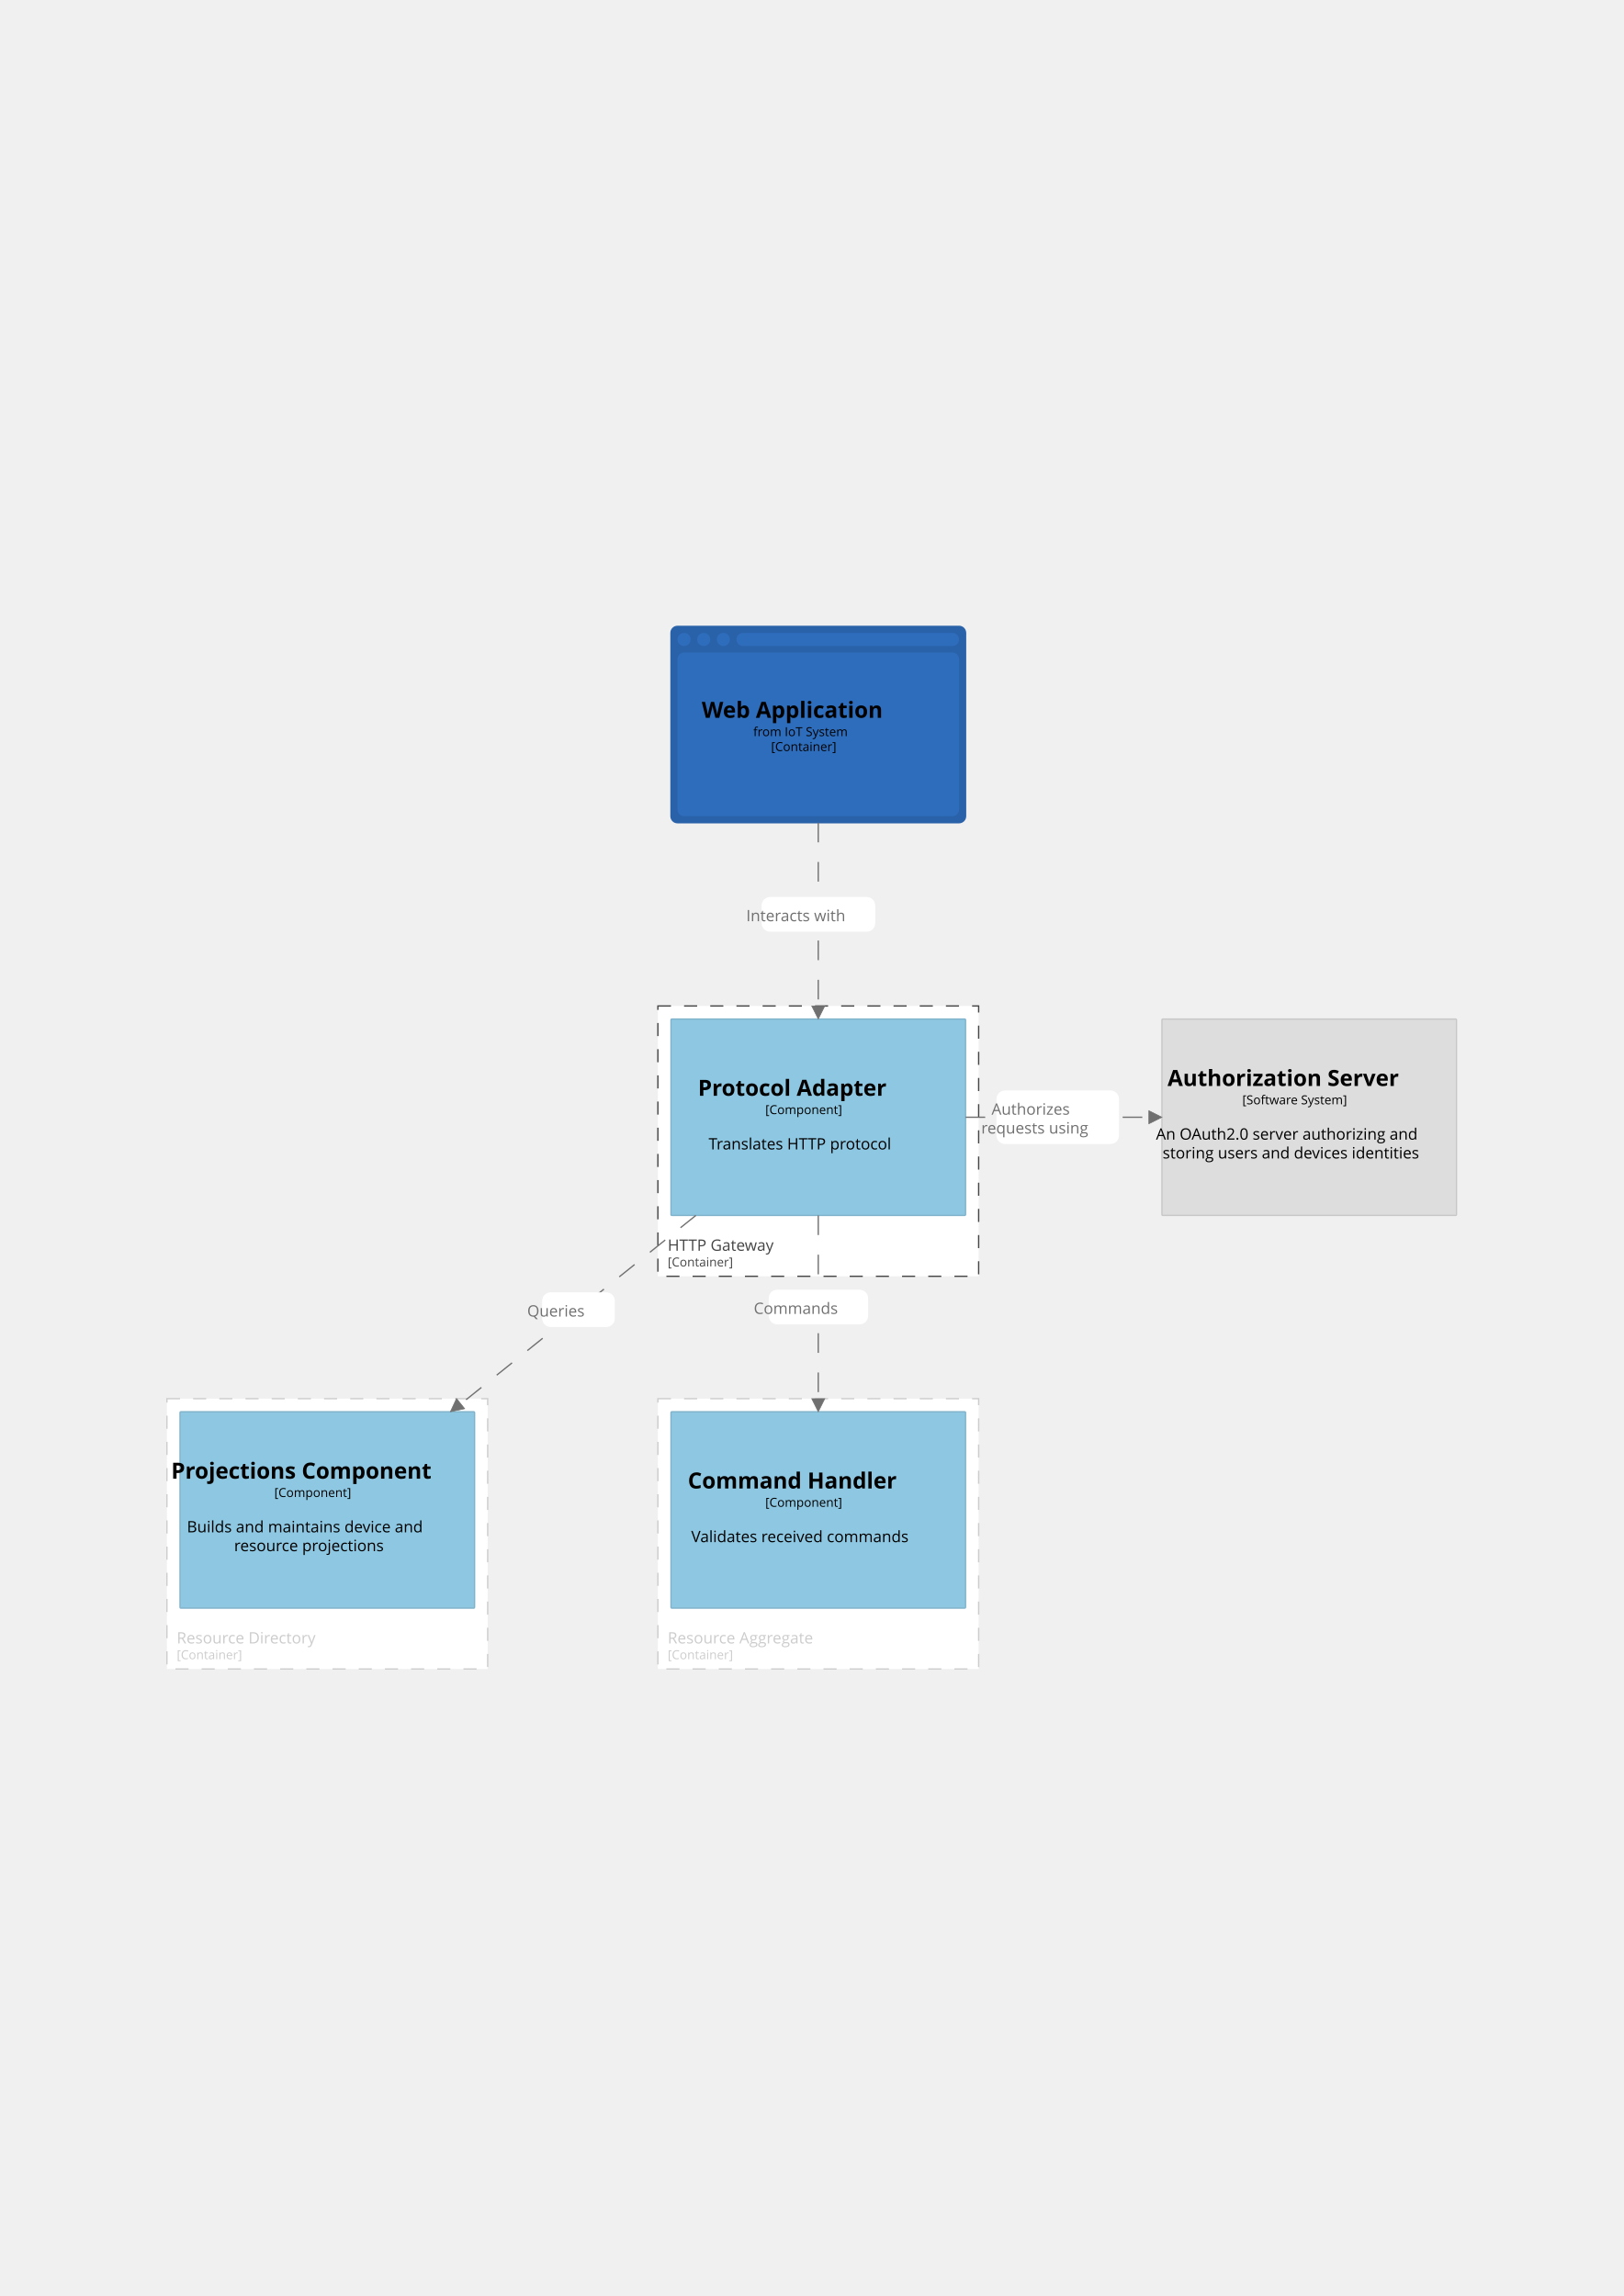
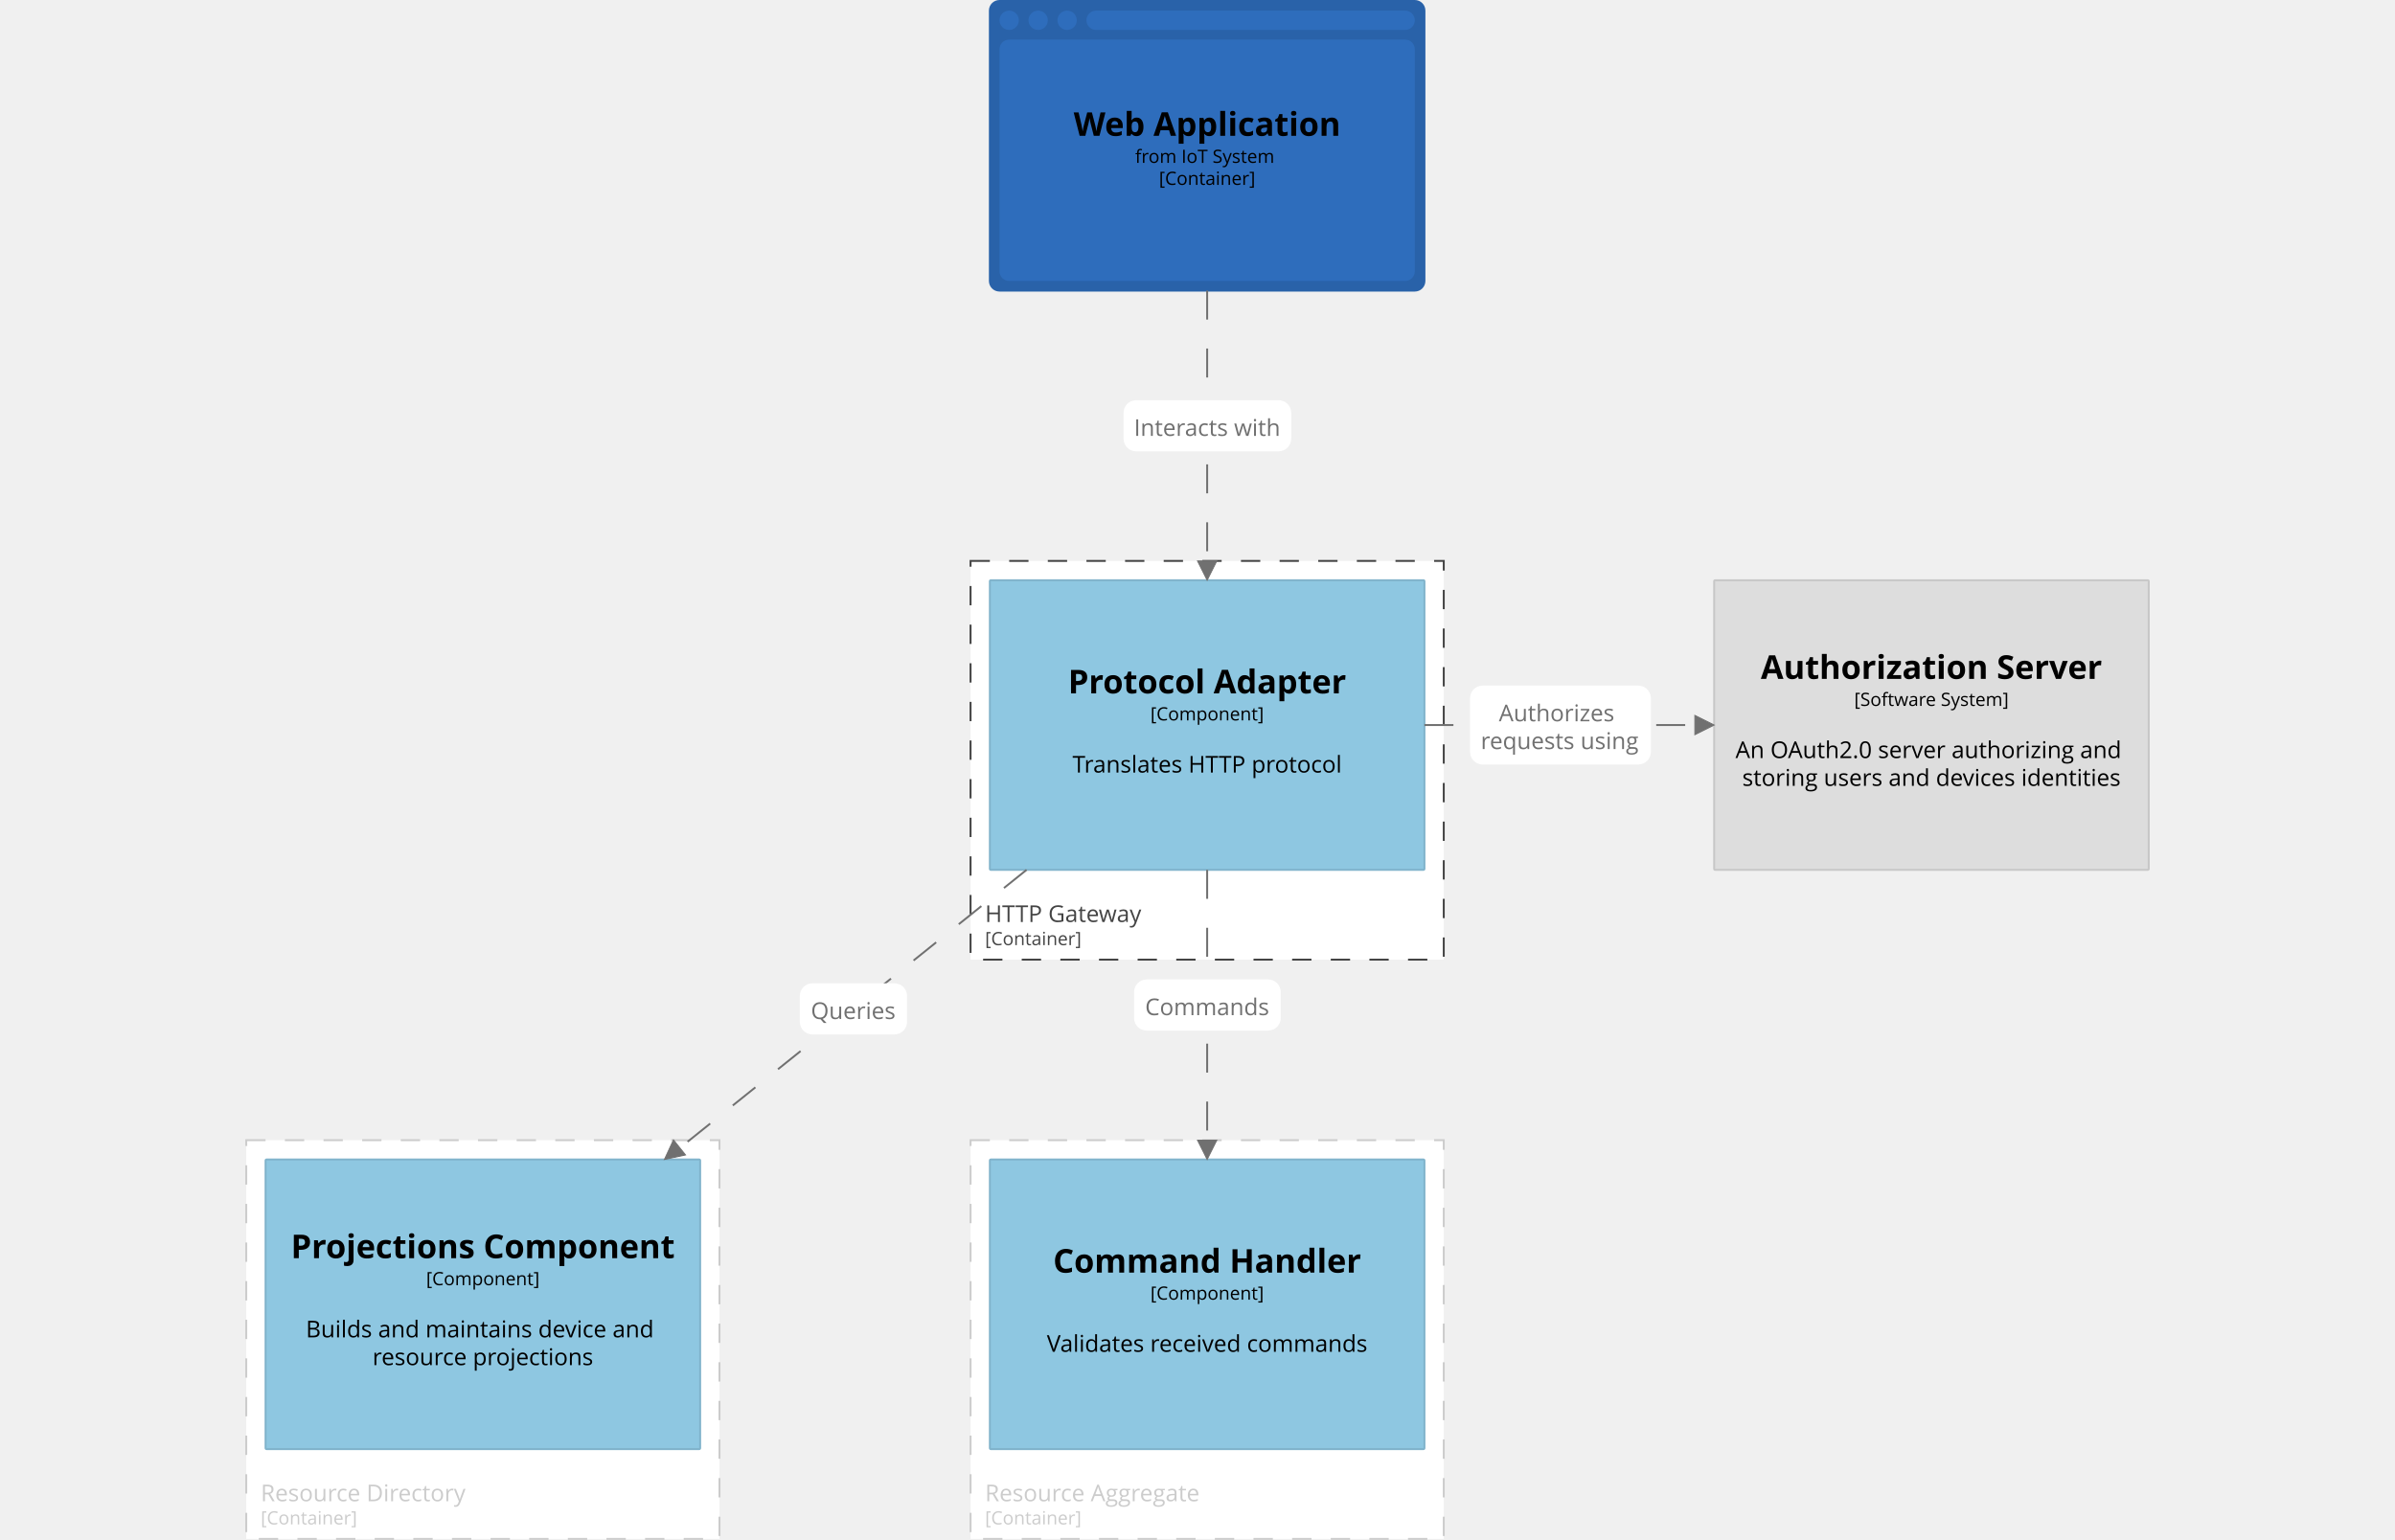
- <svg xmlns="http://www.w3.org/2000/svg" version="1.1" viewBox="0 0 2480 3508" style="background: #ffffff">
-   <g id="v-3" transform="matrix(1,0,0,1,0,0)">
-     <g id="j_450" transform="translate(20,3463)">
-       <g id="v-7136">
-         <text id="v-7137" font-size="22px" y="0.8em" xml:space="preserve" font-weight="normal" text-anchor="start" fill="#777777" pointer-events="none" font-family="Open Sans" transform="matrix(1,0,0,1,0,0)" display="none">
-           <tspan id="v-7138" dy="0em" x="0">Wednesday, December 16, 2020, 10:49 AM Central European Standard Time</tspan>
+ <svg xmlns="http://www.w3.org/2000/svg" viewBox="0 0 2480 1595">
+   <g transform="translate(1005 581)">
+     <rect width="490" height="413" rx="0" ry="0" fill="#fff" stroke="#444" stroke-width="2" stroke-dasharray="20, 20" pointer-events="none" />
+     <text font-size="24" y="374" fill="#444" x="10" pointer-events="visible" font-family="'Open Sans'" transform="translate(15)">
+       <tspan dy="0em" x="0">HTTP Gateway</tspan>
+     </text>
+     <text font-size="19" y="398" fill="#444" x="10" pointer-events="visible" font-family="'Open Sans'" transform="translate(15)">
+       <tspan dy="0em" x="0">[Container]</tspan>
+     </text>
+   </g>
+   <g transform="translate(1005 1181)">
+     <rect width="490" height="413" rx="0" ry="0" fill="#fff" stroke="#ccc" stroke-width="2" stroke-dasharray="20, 20" pointer-events="none" />
+     <text font-size="24" y="374" fill="#ccc" x="10" pointer-events="visible" font-family="'Open Sans'" transform="translate(15)">
+       <tspan dy="0em" x="0">Resource Aggregate</tspan>
+     </text>
+     <text font-size="19" y="398" fill="#ccc" x="10" pointer-events="visible" font-family="'Open Sans'" transform="translate(15)">
+       <tspan dy="0em" x="0">[Container]</tspan>
+     </text>
+   </g>
+   <g transform="translate(255 1181)">
+     <rect width="490" height="413" rx="0" ry="0" fill="#fff" stroke="#ccc" stroke-width="2" stroke-dasharray="20, 20" pointer-events="none" />
+     <text font-size="24" y="374" fill="#ccc" x="10" pointer-events="visible" font-family="'Open Sans'" transform="translate(15)">
+       <tspan dy="0em" x="0">Resource Directory</tspan>
+     </text>
+     <text font-size="19" y="398" fill="#ccc" x="10" pointer-events="visible" font-family="'Open Sans'" transform="translate(15)">
+       <tspan dy="0em" x="0">[Container]</tspan>
+     </text>
+   </g>
+   <g transform="translate(275 1201)">
+     <rect rx="1" ry="1" stroke="#80b3cb" stroke-width="2" pointer-events="visiblePainted" fill="#8ec7e1" width="450" height="300" />
+     <text font-size="34" y=".8em" font-weight="bold" text-anchor="middle" pointer-events="visible" font-family="'Open Sans'" transform="translate(225 75)">
+       <tspan dy="0em" x="0">Projections Component</tspan>
+     </text>
+     <text font-size="19" y=".8em" text-anchor="middle" font-family="'Open Sans'" transform="translate(225 115)">
+       <tspan dy="0em" x="0">[Component]</tspan>
+     </text>
+     <text font-size="24" y=".8em" text-anchor="middle" font-family="'Open Sans'" transform="translate(225 165)">
+       <tspan dy="0em" x="0">Builds and maintains device and</tspan>
+       <tspan dy="1.2em" x="0">resource projections</tspan>
+     </text>
+     <image />
+   </g>
+   <g transform="translate(1025 1)">
+     <rect rx="10" ry="10" stroke="#2962a9" stroke-width="2" pointer-events="visiblePainted" fill="#2962a9" width="450" height="300" />
+     <rect rx="10" ry="10" pointer-events="visiblePainted" fill="#2e6dbc" width="430" height="250" x="10" y="40" />
+     <circle fill="#2e6dbc" cx="20" cy="20" r="10" />
+     <circle fill="#2e6dbc" cx="50" cy="20" r="10" />
+     <circle fill="#2e6dbc" cx="80" cy="20" r="10" />
+     <rect rx="10" ry="10" pointer-events="visiblePainted" fill="#2e6dbc" width="340" height="20" x="100" y="10" />
+     <text font-size="34" y=".8em" font-weight="bold" text-anchor="middle" pointer-events="visible" font-family="'Open Sans'" transform="translate(225 112.5)">
+       <tspan dy="0em" x="0">Web Application</tspan>
+     </text>
+     <text font-size="19" y=".8em" text-anchor="middle" font-family="'Open Sans'" transform="translate(225 152.5)">
+       <tspan dy="0em" x="0">from IoT System</tspan>
+       <tspan dy="1.2em" x="0">[Container]</tspan>
+     </text>
+     <image />
+   </g>
+   <g transform="translate(1025 1201)">
+     <rect rx="1" ry="1" stroke="#80b3cb" stroke-width="2" pointer-events="visiblePainted" fill="#8ec7e1" width="450" height="300" />
+     <text font-size="34" y=".8em" font-weight="bold" text-anchor="middle" pointer-events="visible" font-family="'Open Sans'" transform="translate(225 90)">
+       <tspan dy="0em" x="0">Command Handler</tspan>
+     </text>
+     <text font-size="19" y=".8em" text-anchor="middle" font-family="'Open Sans'" transform="translate(225 130)">
+       <tspan dy="0em" x="0">[Component]</tspan>
+     </text>
+     <text font-size="24" y=".8em" text-anchor="middle" font-family="'Open Sans'" transform="translate(225 180)">
+       <tspan dy="0em" x="0">Validates received commands</tspan>
+     </text>
+     <image />
+   </g>
+   <g transform="translate(1775 601)">
+     <rect rx="1" ry="1" stroke="#c7c7c7" stroke-width="2" pointer-events="visiblePainted" fill="#ddd" width="450" height="300" />
+     <text font-size="34" y=".8em" font-weight="bold" text-anchor="middle" pointer-events="visible" font-family="'Open Sans'" transform="translate(225 75)">
+       <tspan dy="0em" x="0">Authorization Server</tspan>
+     </text>
+     <text font-size="19" y=".8em" text-anchor="middle" font-family="'Open Sans'" transform="translate(225 115)">
+       <tspan dy="0em" x="0">[Software System]</tspan>
+     </text>
+     <text font-size="24" y=".8em" text-anchor="middle" font-family="'Open Sans'" transform="translate(225 165)">
+       <tspan dy="0em" x="0">An OAuth2.0 server authorizing and</tspan>
+       <tspan dy="1.2em" x="0">storing users and devices identities</tspan>
+     </text>
+     <image />
+   </g>
+   <g transform="translate(1025 601)">
+     <rect rx="1" ry="1" stroke="#80b3cb" stroke-width="2" pointer-events="visiblePainted" fill="#8ec7e1" width="450" height="300" />
+     <text font-size="34" y=".8em" font-weight="bold" text-anchor="middle" pointer-events="visible" font-family="'Open Sans'" transform="translate(225 90)">
+       <tspan dy="0em" x="0">Protocol Adapter</tspan>
+     </text>
+     <text font-size="19" y=".8em" text-anchor="middle" font-family="'Open Sans'" transform="translate(225 130)">
+       <tspan dy="0em" x="0">[Component]</tspan>
+     </text>
+     <text font-size="24" y=".8em" text-anchor="middle" font-family="'Open Sans'" transform="translate(225 180)">
+       <tspan dy="0em" x="0">Translates HTTP protocol</tspan>
+     </text>
+     <image />
+   </g>
+   <g transform="translate(0 -956)">
+     <path stroke="#707070" stroke-width="2" stroke-dasharray="30, 30" fill="none" d="M1063 1857l-359 288" />
+     <path fill="#707070" stroke="#707070" d="M697.37 2136.697L688 2157l21.864-4.685z" />
+     <path fill="none" d="M1063 1857l-359 288" />
+     <g cursor="move">
+       <g transform="translate(883.5 2001)" pointer-events="none">
+         <rect fill="#fff" rx="3" ry="3" stroke="#fff" stroke-width="20" width="91.05" height="33" transform="translate(-45.3 -16.5)" />
+         <text font-size="24" y=".8em" text-anchor="middle" fill="#707070" font-family="'Open Sans'" transform="translate(0 -8.7)">
+           <tspan dy="0em" x="0">Queries</tspan>
        </text>
      </g>
    </g>
-     <g id="j_449" transform="translate(20,3417)">
-       <g id="v-7132">
-         <text id="v-7133" font-size="36px" y="0.8em" xml:space="preserve" font-weight="normal" text-anchor="start" fill="#000000" pointer-events="none" font-family="Open Sans" transform="matrix(1,0,0,1,0,0)" display="none">
-           <tspan id="v-7134" dy="0em" x="0">Component diagram for plgd Cloud - HTTP Gateway</tspan>
+   </g>
+   <g transform="translate(0 -956)">
+     <path stroke="#707070" stroke-width="2" stroke-dasharray="30, 30" fill="none" d="M1250 1857v280" />
+     <path fill="#707070" stroke="#707070" d="M1240 2137l10 20 10-20z" />
+     <path fill="none" d="M1250 1857v280" />
+     <g cursor="move">
+       <g transform="translate(1250 1997)" pointer-events="none">
+         <rect fill="#fff" rx="3" ry="3" stroke="#fff" stroke-width="20" width="131.9" height="33" transform="translate(-65.7 -16.5)" />
+         <text font-size="24" y=".8em" text-anchor="middle" fill="#707070" font-family="'Open Sans'" transform="translate(0 -8.7)">
+           <tspan dy="0em" x="0">Commands</tspan>
        </text>
      </g>
    </g>
-     <g id="j_437" transform="translate(1005,1537)" style="">
-       <g id="v-6940">
-         <rect id="v-6941" width="490" height="413" rx="0" ry="0" fill="#ffffff" stroke="#444444" stroke-width="2" stroke-dasharray="20,20" pointer-events="none" />
-         <text id="v-6942" font-size="24px" y="374" xml:space="preserve" font-weight="normal" fill="#444444" x="10" text-anchor="start" pointer-events="visible" font-family="Open Sans" transform="matrix(1,0,0,1,15,0)">
-           <tspan id="v-6944" dy="0em" x="0">HTTP Gateway</tspan>
-         </text>
-         <text id="v-6943" font-size="19px" y="398" xml:space="preserve" font-weight="normal" fill="#444444" x="10" text-anchor="start" pointer-events="visible" font-family="Open Sans" transform="matrix(1,0,0,1,15,0)">
-           <tspan id="v-6945" dy="0em" x="0">[Container]</tspan>
+   </g>
+   <g transform="translate(0 -956)">
+     <path stroke="#707070" stroke-width="2" stroke-dasharray="30, 30" fill="none" d="M1475 1707h280" />
+     <path fill="#707070" stroke="#707070" d="M1755 1717l20-10-20-10z" />
+     <path fill="none" d="M1475 1707h280" />
+     <g cursor="move">
+       <g transform="translate(1615 1707)" pointer-events="none">
+         <rect fill="#fff" rx="3" ry="3" stroke="#fff" stroke-width="20" width="167.25" height="61.8" transform="translate(-82.8 -30.9)" />
+         <text font-size="24" y=".8em" text-anchor="middle" fill="#707070" font-family="'Open Sans'" transform="translate(0 -23.1)">
+           <tspan dy="0em" x="0">Authorizes</tspan>
+           <tspan dy="1.2em" x="0">requests using</tspan>
        </text>
      </g>
    </g>
-     <g id="j_442" transform="translate(1005,2137)" style="">
-       <g id="v-7002">
-         <rect id="v-7003" width="490" height="413" rx="0" ry="0" fill="#ffffff" stroke="#cccccc" stroke-width="2" stroke-dasharray="20,20" pointer-events="none" />
-         <text id="v-7004" font-size="24px" y="374" xml:space="preserve" font-weight="normal" fill="#cccccc" x="10" text-anchor="start" pointer-events="visible" font-family="Open Sans" transform="matrix(1,0,0,1,15,0)">
-           <tspan id="v-7006" dy="0em" x="0">Resource Aggregate</tspan>
-         </text>
-         <text id="v-7005" font-size="19px" y="398" xml:space="preserve" font-weight="normal" fill="#cccccc" x="10" text-anchor="start" pointer-events="visible" font-family="Open Sans" transform="matrix(1,0,0,1,15,0)">
-           <tspan id="v-7007" dy="0em" x="0">[Container]</tspan>
+   </g>
+   <g transform="translate(0 -956)">
+     <path stroke="#707070" stroke-width="2" stroke-dasharray="30, 30" fill="none" d="M1250 1257v280" />
+     <path fill="#707070" stroke="#707070" d="M1240 1537l10 20 10-20z" />
+     <path fill="none" d="M1250 1257v280" />
+     <g cursor="move">
+       <g transform="translate(1250 1397)" pointer-events="none">
+         <rect fill="#fff" rx="3" ry="3" stroke="#fff" stroke-width="20" width="153.65" height="33" transform="translate(-76.6 -16.5)" />
+         <text font-size="24" y=".8em" text-anchor="middle" fill="#707070" font-family="'Open Sans'" transform="translate(0 -8.7)">
+           <tspan dy="0em" x="0">Interacts with</tspan>
        </text>
      </g>
    </g>
-     <g id="j_439" transform="translate(255,2137)" style="">
-       <g id="v-6963">
-         <rect id="v-6964" width="490" height="413" rx="0" ry="0" fill="#ffffff" stroke="#cccccc" stroke-width="2" stroke-dasharray="20,20" pointer-events="none" />
-         <text id="v-6965" font-size="24px" y="374" xml:space="preserve" font-weight="normal" fill="#cccccc" x="10" text-anchor="start" pointer-events="visible" font-family="Open Sans" transform="matrix(1,0,0,1,15,0)">
-           <tspan id="v-6967" dy="0em" x="0">Resource Directory</tspan>
-         </text>
-         <text id="v-6966" font-size="19px" y="398" xml:space="preserve" font-weight="normal" fill="#cccccc" x="10" text-anchor="start" pointer-events="visible" font-family="Open Sans" transform="matrix(1,0,0,1,15,0)">
-           <tspan id="v-6968" dy="0em" x="0">[Container]</tspan>
-         </text>
-       </g>
-     </g>
-     <g id="j_438" transform="translate(275,2157)" style="">
-       <g id="v-6951" style="opacity: 1;">
-         <rect id="v-6952" rx="1" ry="1" stroke="#80b3cb" stroke-width="2" pointer-events="visiblePainted" fill="#8ec7e1" width="450" height="300" />
-         <text id="v-6953" font-size="34" y="0.8em" xml:space="preserve" font-weight="bold" text-anchor="middle" pointer-events="visible" font-family="Open Sans" fill="#000000" transform="matrix(1,0,0,1,225,75)">
-           <tspan id="v-6958" dy="0em" x="0">Projections Component</tspan>
-         </text>
-         <text id="v-6954" font-size="19" y="0.8em" xml:space="preserve" text-anchor="middle" font-family="Open Sans" fill="#000000" transform="matrix(1,0,0,1,225,115)">
-           <tspan id="v-6959" dy="0em" x="0">[Component]</tspan>
-         </text>
-         <text id="v-6955" font-size="24" y="0.8em" xml:space="preserve" text-anchor="middle" font-family="Open Sans" fill="#000000" transform="matrix(1,0,0,1,225,165)">
-           <tspan id="v-6960" dy="0em" x="0">Builds and maintains device and</tspan>
-           <tspan id="v-6961" dy="1.2em" x="0">resource projections</tspan>
-         </text>
-         <text id="v-6956" font-weight="bold" text-anchor="middle" font-family="Open Sans" fill="#000000" font-size="24" transform="matrix(1,0,0,1,225,270)" y="0.8em" xml:space="preserve" display="none">
-           <tspan id="v-6969" dy="0em" x="0">#</tspan>
-         </text>
-         <image id="v-6957" />
-       </g>
-     </g>
-     <g id="j_440" transform="translate(1025,957)" style="">
-       <g id="v-6971" style="opacity: 1;">
-         <rect id="v-6972" rx="10" ry="10" stroke="#2962a9" stroke-width="2" pointer-events="visiblePainted" fill="#2962a9" width="450" height="300" />
-         <rect id="v-6973" rx="10" ry="10" stroke="#2962a9" stroke-width="0" pointer-events="visiblePainted" fill="#2e6dbc" width="430" height="250" x="10" y="40" />
-         <ellipse id="v-6980" fill="#2e6dbc" cx="20" cy="20" rx="10" ry="10" />
-         <ellipse id="v-6981" fill="#2e6dbc" cx="50" cy="20" rx="10" ry="10" />
-         <ellipse id="v-6982" fill="#2e6dbc" cx="80" cy="20" rx="10" ry="10" />
-         <rect id="v-6974" rx="10" ry="10" stroke="#444444" stroke-width="0" pointer-events="visiblePainted" fill="#2e6dbc" width="340" height="20" x="100" y="10" />
-         <text id="v-6975" font-size="34" y="0.8em" xml:space="preserve" font-weight="bold" text-anchor="middle" pointer-events="visible" font-family="Open Sans" fill="#000000" transform="matrix(1,0,0,1,225,112.5)">
-           <tspan id="v-6983" dy="0em" x="0">Web Application</tspan>
-         </text>
-         <text id="v-6976" font-size="19" y="0.8em" xml:space="preserve" text-anchor="middle" font-family="Open Sans" fill="#000000" transform="matrix(1,0,0,1,225,152.5)">
-           <tspan id="v-6984" dy="0em" x="0">from IoT System</tspan>
-           <tspan id="v-6985" dy="1.2em" x="0">[Container]</tspan>
-         </text>
-         <text id="v-6977" font-size="24" y="0.8em" display="none" xml:space="preserve" text-anchor="middle" font-family="Open Sans" fill="#000000" transform="matrix(1,0,0,1,225,227.5)">
-           <tspan id="v-6986" dy="0em" x="0" style="fill-opacity: 0; stroke-opacity: 0;">-</tspan>
-         </text>
-         <text id="v-6978" font-weight="bold" text-anchor="middle" font-family="Open Sans" fill="#000000" font-size="24" transform="matrix(1,0,0,1,225,270)" y="0.8em" display="none" xml:space="preserve">
-           <tspan id="v-6987" dy="0em" x="0" style="fill-opacity: 0; stroke-opacity: 0;">-</tspan>
-         </text>
-         <image id="v-6979" />
-       </g>
-     </g>
-     <g id="j_441" transform="translate(1025,2157)" style="">
-       <g id="v-6991" style="opacity: 1;">
-         <rect id="v-6992" rx="1" ry="1" stroke="#80b3cb" stroke-width="2" pointer-events="visiblePainted" fill="#8ec7e1" width="450" height="300" />
-         <text id="v-6993" font-size="34" y="0.8em" xml:space="preserve" font-weight="bold" text-anchor="middle" pointer-events="visible" font-family="Open Sans" fill="#000000" transform="matrix(1,0,0,1,225,90)">
-           <tspan id="v-6998" dy="0em" x="0">Command Handler</tspan>
-         </text>
-         <text id="v-6994" font-size="19" y="0.8em" xml:space="preserve" text-anchor="middle" font-family="Open Sans" fill="#000000" transform="matrix(1,0,0,1,225,130)">
-           <tspan id="v-6999" dy="0em" x="0">[Component]</tspan>
-         </text>
-         <text id="v-6995" font-size="24" y="0.8em" xml:space="preserve" text-anchor="middle" font-family="Open Sans" fill="#000000" transform="matrix(1,0,0,1,225,180)">
-           <tspan id="v-7000" dy="0em" x="0">Validates received commands</tspan>
-         </text>
-         <text id="v-6996" font-weight="bold" text-anchor="middle" font-family="Open Sans" fill="#000000" font-size="24" transform="matrix(1,0,0,1,225,270)" display="none" />
-         <image id="v-6997" />
-       </g>
-     </g>
-     <g id="j_443" transform="translate(1775,1557)" style="">
-       <g id="v-7013" style="opacity: 1;">
-         <rect id="v-7014" rx="1" ry="1" stroke="#c7c7c7" stroke-width="2" pointer-events="visiblePainted" fill="#dddddd" width="450" height="300" />
-         <text id="v-7015" font-size="34" y="0.8em" xml:space="preserve" font-weight="bold" text-anchor="middle" pointer-events="visible" font-family="Open Sans" fill="#000000" transform="matrix(1,0,0,1,225,75)">
-           <tspan id="v-7020" dy="0em" x="0">Authorization Server</tspan>
-         </text>
-         <text id="v-7016" font-size="19" y="0.8em" xml:space="preserve" text-anchor="middle" font-family="Open Sans" fill="#000000" transform="matrix(1,0,0,1,225,115)">
-           <tspan id="v-7021" dy="0em" x="0">[Software System]</tspan>
-         </text>
-         <text id="v-7017" font-size="24" y="0.8em" xml:space="preserve" text-anchor="middle" font-family="Open Sans" fill="#000000" transform="matrix(1,0,0,1,225,165)">
-           <tspan id="v-7022" dy="0em" x="0">An OAuth2.0 server authorizing and</tspan>
-           <tspan id="v-7023" dy="1.2em" x="0">storing users and devices identities</tspan>
-         </text>
-         <text id="v-7018" font-weight="bold" text-anchor="middle" font-family="Open Sans" fill="#000000" font-size="24" transform="matrix(1,0,0,1,225,270)" y="0.8em" display="none" xml:space="preserve">
-           <tspan id="v-7024" dy="0em" x="0" style="fill-opacity: 0; stroke-opacity: 0;">-</tspan>
-         </text>
-         <image id="v-7019" />
-       </g>
-     </g>
-     <g id="j_444" transform="translate(1025,1557)" style="">
-       <g id="v-7028" style="opacity: 1;">
-         <rect id="v-7029" rx="1" ry="1" stroke="#80b3cb" stroke-width="2" pointer-events="visiblePainted" fill="#8ec7e1" width="450" height="300" />
-         <text id="v-7030" font-size="34" y="0.8em" xml:space="preserve" font-weight="bold" text-anchor="middle" pointer-events="visible" font-family="Open Sans" fill="#000000" transform="matrix(1,0,0,1,225,90)">
-           <tspan id="v-7035" dy="0em" x="0">Protocol Adapter</tspan>
-         </text>
-         <text id="v-7031" font-size="19" y="0.8em" xml:space="preserve" text-anchor="middle" font-family="Open Sans" fill="#000000" transform="matrix(1,0,0,1,225,130)">
-           <tspan id="v-7036" dy="0em" x="0">[Component]</tspan>
-         </text>
-         <text id="v-7032" font-size="24" y="0.8em" xml:space="preserve" text-anchor="middle" font-family="Open Sans" fill="#000000" transform="matrix(1,0,0,1,225,180)">
-           <tspan id="v-7037" dy="0em" x="0">Translates HTTP protocol</tspan>
-         </text>
-         <text id="v-7033" font-weight="bold" text-anchor="middle" font-family="Open Sans" fill="#000000" font-size="24" transform="matrix(1,0,0,1,225,270)" display="none" />
-         <image id="v-7034" />
-       </g>
-     </g>
-     <g id="j_445">
-       <path stroke="#707070" id="v-7055" stroke-width="2" stroke-dasharray="30 30" fill="none" d="M 1063 1857 704 2145" style="opacity: 1;" />
-       <path fill="black" stroke="black" transform="translate(1063,1857) scale(1,1) rotate(-218.6598)" />
-       <path fill="#707070" stroke="#707070" id="v-7057" d="M 20 0 L 0 10 L 20 20 z" transform="translate(681.7531,2149.191) scale(1,1) rotate(-38.65981)" style="opacity: 1;" />
-       <path id="v-7056" fill="none" d="M 1063 1857 704 2145" style="" />
-       <g>
-         <g id="v-7043" label-idx="0" cursor="move" transform="translate(883.5, 2001)" style="opacity: 1;">
-           <rect id="v-7045" fill="#ffffff" rx="3" ry="3" stroke="#ffffff" stroke-width="20px" pointer-events="none" width="91.05" height="33" transform="matrix(1,0,0,1,-45.3,-16.5)" />
-           <text id="v-7044" font-size="24px" y="0.8em" xml:space="preserve" text-anchor="middle" pointer-events="none" fill="#707070" font-family="Open Sans" font-weight="normal" transform="matrix(1,0,0,1,0,-8.7)">
-             <tspan id="v-7046" dy="0em" x="0">Queries</tspan>
-           </text>
-         </g>
-         <g id="v-7047" label-idx="1" cursor="move" transform="translate(883.5, 2032.2)" style="opacity: 1;">
-           <rect id="v-7049" fill="#ffffff" rx="3" ry="3" pointer-events="none" width="0" height="0" transform="matrix(1,0,0,1,0,0)" />
-           <text id="v-7048" font-size="19px" y="0.8em" display="none" xml:space="preserve" text-anchor="middle" pointer-events="none" fill="#707070" font-family="Open Sans" font-weight="normal" transform="matrix(1,0,0,1,0,0)">
-             <tspan id="v-7050" dy="0em" x="0" style="fill-opacity: 0; stroke-opacity: 0;">-</tspan>
-           </text>
-         </g>
-         <g id="v-7051" label-idx="2" cursor="move" transform="translate(883.5, 2056.2)" style="opacity: 1;">
-           <rect id="v-7053" fill="#ffffff" rx="3" ry="3" pointer-events="none" display="none" width="0" height="0" transform="matrix(1,0,0,1,0,0)" />
-           <text id="v-7052" font-size="19px" y="0.8em" display="none" xml:space="preserve" text-anchor="middle" pointer-events="none" fill="#707070" font-family="Open Sans" font-weight="normal" transform="matrix(1,0,0,1,0,0)">
-             <tspan id="v-7054" dy="0em" x="0" style="fill-opacity: 0; stroke-opacity: 0;">-</tspan>
-           </text>
-         </g>
-       </g>
-       <g display="none" />
-       <g id="v-7059" display="none">
-         <g id="v-7040">
-           <path end="source" d="M 26 0 L 0 13 L 26 26 z" />
-         </g>
-         <g id="v-7041">
-           <path end="target" d="M 26 0 L 0 13 L 26 26 z" />
-         </g>
-       </g>
-       <g id="v-7058" display="none">
-         <g id="v-7039" transform="translate(1031.799, 1882.03) ">
-           <g event="remove">
-             <circle r="11" />
-             <path transform="scale(.8) translate(-16, -16)" d="M24.778,21.419 19.276,15.917 24.777,10.415 21.949,7.585 16.447,13.087 10.945,7.585 8.117,10.415 13.618,15.917 8.116,21.419 10.946,24.248 16.447,18.746 21.948,24.248z" />
-           </g>
-           <g event="link:options">
-             <circle r="11" transform="translate(25)" />
-             <path fill="white" transform="scale(.55) translate(29, -16)" d="M31.229,17.736c0.064-0.571,0.104-1.148,0.104-1.736s-0.04-1.166-0.104-1.737l-4.377-1.557c-0.218-0.716-0.504-1.401-0.851-2.05l1.993-4.192c-0.725-0.91-1.549-1.734-2.458-2.459l-4.193,1.994c-0.647-0.347-1.334-0.632-2.049-0.849l-1.558-4.378C17.165,0.708,16.588,0.667,16,0.667s-1.166,0.041-1.737,0.105L12.707,5.15c-0.716,0.217-1.401,0.502-2.05,0.849L6.464,4.005C5.554,4.73,4.73,5.554,4.005,6.464l1.994,4.192c-0.347,0.648-0.632,1.334-0.849,2.05l-4.378,1.557C0.708,14.834,0.667,15.412,0.667,16s0.041,1.165,0.105,1.736l4.378,1.558c0.217,0.715,0.502,1.401,0.849,2.049l-1.994,4.193c0.725,0.909,1.549,1.733,2.459,2.458l4.192-1.993c0.648,0.347,1.334,0.633,2.05,0.851l1.557,4.377c0.571,0.064,1.148,0.104,1.737,0.104c0.588,0,1.165-0.04,1.736-0.104l1.558-4.377c0.715-0.218,1.399-0.504,2.049-0.851l4.193,1.993c0.909-0.725,1.733-1.549,2.458-2.458l-1.993-4.193c0.347-0.647,0.633-1.334,0.851-2.049L31.229,17.736zM16,20.871c-2.69,0-4.872-2.182-4.872-4.871c0-2.69,2.182-4.872,4.872-4.872c2.689,0,4.871,2.182,4.871,4.872C20.871,18.689,18.689,20.871,16,20.871z" />
-           </g>
-         </g>
-       </g>
-     </g>
-     <g id="j_446">
-       <path stroke="#707070" id="v-7077" stroke-width="2" stroke-dasharray="30 30" fill="none" d="M 1250 1857 1250 2137" style="opacity: 1;" />
-       <path fill="black" stroke="black" transform="translate(1250,1857) scale(1,1) rotate(-270)" />
-       <path fill="#707070" stroke="#707070" id="v-7079" d="M 20 0 L 0 10 L 20 20 z" transform="translate(1240,2157) scale(1,1) rotate(-90)" style="opacity: 1;" />
-       <path id="v-7078" fill="none" d="M 1250 1857 1250 2137" style="" />
-       <g>
-         <g id="v-7065" label-idx="0" cursor="move" transform="translate(1250, 1997)" style="opacity: 1;">
-           <rect id="v-7067" fill="#ffffff" rx="3" ry="3" stroke="#ffffff" stroke-width="20px" pointer-events="none" width="131.9" height="33" transform="matrix(1,0,0,1,-65.7,-16.5)" />
-           <text id="v-7066" font-size="24px" y="0.8em" xml:space="preserve" text-anchor="middle" pointer-events="none" fill="#707070" font-family="Open Sans" font-weight="normal" transform="matrix(1,0,0,1,0,-8.7)">
-             <tspan id="v-7068" dy="0em" x="0">Commands</tspan>
-           </text>
-         </g>
-         <g id="v-7069" label-idx="1" cursor="move" transform="translate(1250, 2028.2)" style="opacity: 1;">
-           <rect id="v-7071" fill="#ffffff" rx="3" ry="3" pointer-events="none" width="0" height="0" transform="matrix(1,0,0,1,0,0)" />
-           <text id="v-7070" font-size="19px" y="0.8em" display="none" xml:space="preserve" text-anchor="middle" pointer-events="none" fill="#707070" font-family="Open Sans" font-weight="normal" transform="matrix(1,0,0,1,0,0)">
-             <tspan id="v-7072" dy="0em" x="0" style="fill-opacity: 0; stroke-opacity: 0;">-</tspan>
-           </text>
-         </g>
-         <g id="v-7073" label-idx="2" cursor="move" transform="translate(1250, 2052.2)" style="opacity: 1;">
-           <rect id="v-7075" fill="#ffffff" rx="3" ry="3" pointer-events="none" display="none" width="0" height="0" transform="matrix(1,0,0,1,0,0)" />
-           <text id="v-7074" font-size="19px" y="0.8em" display="none" xml:space="preserve" text-anchor="middle" pointer-events="none" fill="#707070" font-family="Open Sans" font-weight="normal" transform="matrix(1,0,0,1,0,0)">
-             <tspan id="v-7076" dy="0em" x="0" style="fill-opacity: 0; stroke-opacity: 0;">-</tspan>
-           </text>
-         </g>
-       </g>
-       <g display="none" />
-       <g id="v-7081" display="none">
-         <g id="v-7062">
-           <path end="source" d="M 26 0 L 0 13 L 26 26 z" />
-         </g>
-         <g id="v-7063">
-           <path end="target" d="M 26 0 L 0 13 L 26 26 z" />
-         </g>
-       </g>
-       <g id="v-7080" display="none">
-         <g id="v-7061" transform="translate(1250, 1897) ">
-           <g event="remove">
-             <circle r="11" />
-             <path transform="scale(.8) translate(-16, -16)" d="M24.778,21.419 19.276,15.917 24.777,10.415 21.949,7.585 16.447,13.087 10.945,7.585 8.117,10.415 13.618,15.917 8.116,21.419 10.946,24.248 16.447,18.746 21.948,24.248z" />
-           </g>
-           <g event="link:options">
-             <circle r="11" transform="translate(25)" />
-             <path fill="white" transform="scale(.55) translate(29, -16)" d="M31.229,17.736c0.064-0.571,0.104-1.148,0.104-1.736s-0.04-1.166-0.104-1.737l-4.377-1.557c-0.218-0.716-0.504-1.401-0.851-2.05l1.993-4.192c-0.725-0.91-1.549-1.734-2.458-2.459l-4.193,1.994c-0.647-0.347-1.334-0.632-2.049-0.849l-1.558-4.378C17.165,0.708,16.588,0.667,16,0.667s-1.166,0.041-1.737,0.105L12.707,5.15c-0.716,0.217-1.401,0.502-2.05,0.849L6.464,4.005C5.554,4.73,4.73,5.554,4.005,6.464l1.994,4.192c-0.347,0.648-0.632,1.334-0.849,2.05l-4.378,1.557C0.708,14.834,0.667,15.412,0.667,16s0.041,1.165,0.105,1.736l4.378,1.558c0.217,0.715,0.502,1.401,0.849,2.049l-1.994,4.193c0.725,0.909,1.549,1.733,2.459,2.458l4.192-1.993c0.648,0.347,1.334,0.633,2.05,0.851l1.557,4.377c0.571,0.064,1.148,0.104,1.737,0.104c0.588,0,1.165-0.04,1.736-0.104l1.558-4.377c0.715-0.218,1.399-0.504,2.049-0.851l4.193,1.993c0.909-0.725,1.733-1.549,2.458-2.458l-1.993-4.193c0.347-0.647,0.633-1.334,0.851-2.049L31.229,17.736zM16,20.871c-2.69,0-4.872-2.182-4.872-4.871c0-2.69,2.182-4.872,4.872-4.872c2.689,0,4.871,2.182,4.871,4.872C20.871,18.689,18.689,20.871,16,20.871z" />
-           </g>
-         </g>
-       </g>
-     </g>
-     <g id="j_447">
-       <path stroke="#707070" id="v-7102" stroke-width="2" stroke-dasharray="30 30" fill="none" d="M 1475 1707 1755 1707" style="opacity: 1;" />
-       <path fill="black" stroke="black" transform="translate(1475,1707) scale(1,1) rotate(0)" />
-       <path fill="#707070" stroke="#707070" id="v-7104" d="M 20 0 L 0 10 L 20 20 z" transform="translate(1775,1717) scale(1,1) rotate(-180)" style="opacity: 1;" />
-       <path id="v-7103" fill="none" d="M 1475 1707 1755 1707" style="" />
-       <g>
-         <g id="v-7089" label-idx="0" cursor="move" transform="translate(1615, 1707)" style="opacity: 1;">
-           <rect id="v-7091" fill="#ffffff" rx="3" ry="3" stroke="#ffffff" stroke-width="20px" pointer-events="none" width="167.25" height="61.8" transform="matrix(1,0,0,1,-82.8,-30.9)" />
-           <text id="v-7090" font-size="24px" y="0.8em" xml:space="preserve" text-anchor="middle" pointer-events="none" fill="#707070" font-family="Open Sans" font-weight="normal" transform="matrix(1,0,0,1,0,-23.1)">
-             <tspan id="v-7092" dy="0em" x="0">Authorizes</tspan>
-             <tspan id="v-7093" dy="1.2em" x="0">requests using</tspan>
-           </text>
-         </g>
-         <g id="v-7094" label-idx="1" cursor="move" transform="translate(1615, 1750.2)" style="opacity: 1;">
-           <rect id="v-7096" fill="#ffffff" rx="3" ry="3" pointer-events="none" width="0" height="0" transform="matrix(1,0,0,1,0,0)" />
-           <text id="v-7095" font-size="19px" y="0.8em" display="none" xml:space="preserve" text-anchor="middle" pointer-events="none" fill="#707070" font-family="Open Sans" font-weight="normal" transform="matrix(1,0,0,1,0,0)">
-             <tspan id="v-7097" dy="0em" x="0" style="fill-opacity: 0; stroke-opacity: 0;">-</tspan>
-           </text>
-         </g>
-         <g id="v-7098" label-idx="2" cursor="move" transform="translate(1615, 1774.2)" style="opacity: 1;">
-           <rect id="v-7100" fill="#ffffff" rx="3" ry="3" pointer-events="none" display="none" width="0" height="0" transform="matrix(1,0,0,1,0,0)" />
-           <text id="v-7099" font-size="19px" y="0.8em" display="none" xml:space="preserve" text-anchor="middle" pointer-events="none" fill="#707070" font-family="Open Sans" font-weight="normal" transform="matrix(1,0,0,1,0,0)">
-             <tspan id="v-7101" dy="0em" x="0" style="fill-opacity: 0; stroke-opacity: 0;">-</tspan>
-           </text>
-         </g>
-       </g>
-       <g display="none" />
-       <g id="v-7106" display="none">
-         <g id="v-7086">
-           <path end="source" d="M 26 0 L 0 13 L 26 26 z" />
-         </g>
-         <g id="v-7087">
-           <path end="target" d="M 26 0 L 0 13 L 26 26 z" />
-         </g>
-       </g>
-       <g id="v-7105" display="none">
-         <g id="v-7085" transform="translate(1515, 1707) ">
-           <g event="remove">
-             <circle r="11" />
-             <path transform="scale(.8) translate(-16, -16)" d="M24.778,21.419 19.276,15.917 24.777,10.415 21.949,7.585 16.447,13.087 10.945,7.585 8.117,10.415 13.618,15.917 8.116,21.419 10.946,24.248 16.447,18.746 21.948,24.248z" />
-           </g>
-           <g event="link:options">
-             <circle r="11" transform="translate(25)" />
-             <path fill="white" transform="scale(.55) translate(29, -16)" d="M31.229,17.736c0.064-0.571,0.104-1.148,0.104-1.736s-0.04-1.166-0.104-1.737l-4.377-1.557c-0.218-0.716-0.504-1.401-0.851-2.05l1.993-4.192c-0.725-0.91-1.549-1.734-2.458-2.459l-4.193,1.994c-0.647-0.347-1.334-0.632-2.049-0.849l-1.558-4.378C17.165,0.708,16.588,0.667,16,0.667s-1.166,0.041-1.737,0.105L12.707,5.15c-0.716,0.217-1.401,0.502-2.05,0.849L6.464,4.005C5.554,4.73,4.73,5.554,4.005,6.464l1.994,4.192c-0.347,0.648-0.632,1.334-0.849,2.05l-4.378,1.557C0.708,14.834,0.667,15.412,0.667,16s0.041,1.165,0.105,1.736l4.378,1.558c0.217,0.715,0.502,1.401,0.849,2.049l-1.994,4.193c0.725,0.909,1.549,1.733,2.459,2.458l4.192-1.993c0.648,0.347,1.334,0.633,2.05,0.851l1.557,4.377c0.571,0.064,1.148,0.104,1.737,0.104c0.588,0,1.165-0.04,1.736-0.104l1.558-4.377c0.715-0.218,1.399-0.504,2.049-0.851l4.193,1.993c0.909-0.725,1.733-1.549,2.458-2.458l-1.993-4.193c0.347-0.647,0.633-1.334,0.851-2.049L31.229,17.736zM16,20.871c-2.69,0-4.872-2.182-4.872-4.871c0-2.69,2.182-4.872,4.872-4.872c2.689,0,4.871,2.182,4.871,4.872C20.871,18.689,18.689,20.871,16,20.871z" />
-           </g>
-         </g>
-       </g>
-     </g>
-     <g id="j_448">
-       <path stroke="#707070" id="v-7126" stroke-width="2" stroke-dasharray="30 30" fill="none" d="M 1250 1257 1250 1537" style="opacity: 1;" />
-       <path fill="black" stroke="black" transform="translate(1250,1257) scale(1,1) rotate(-270)" />
-       <path fill="#707070" stroke="#707070" id="v-7128" d="M 20 0 L 0 10 L 20 20 z" transform="translate(1240,1557) scale(1,1) rotate(-90)" style="opacity: 1;" />
-       <path id="v-7127" fill="none" d="M 1250 1257 1250 1537" style="" />
-       <g>
-         <g id="v-7114" label-idx="0" cursor="move" transform="translate(1250, 1397)" style="opacity: 1;">
-           <rect id="v-7116" fill="#ffffff" rx="3" ry="3" stroke="#ffffff" stroke-width="20px" pointer-events="none" width="153.65" height="33" transform="matrix(1,0,0,1,-76.6,-16.5)" />
-           <text id="v-7115" font-size="24px" y="0.8em" xml:space="preserve" text-anchor="middle" pointer-events="none" fill="#707070" font-family="Open Sans" font-weight="normal" transform="matrix(1,0,0,1,0,-8.7)">
-             <tspan id="v-7117" dy="0em" x="0">Interacts with</tspan>
-           </text>
-         </g>
-         <g id="v-7118" label-idx="1" cursor="move" transform="translate(1250, 1428.2)" style="opacity: 1;">
-           <rect id="v-7120" fill="#ffffff" rx="3" ry="3" pointer-events="none" width="0" height="0" transform="matrix(1,0,0,1,0,0)" />
-           <text id="v-7119" font-size="19px" y="0.8em" display="none" xml:space="preserve" text-anchor="middle" pointer-events="none" fill="#707070" font-family="Open Sans" font-weight="normal" transform="matrix(1,0,0,1,0,0)">
-             <tspan id="v-7121" dy="0em" x="0" style="fill-opacity: 0; stroke-opacity: 0;">-</tspan>
-           </text>
-         </g>
-         <g id="v-7122" label-idx="2" cursor="move" transform="translate(1250, 1452.2)" style="opacity: 1;">
-           <rect id="v-7124" fill="#ffffff" rx="3" ry="3" pointer-events="none" display="none" width="0" height="0" transform="matrix(1,0,0,1,0,0)" />
-           <text id="v-7123" font-size="19px" y="0.8em" display="none" xml:space="preserve" text-anchor="middle" pointer-events="none" fill="#707070" font-family="Open Sans" font-weight="normal" transform="matrix(1,0,0,1,0,0)">
-             <tspan id="v-7125" dy="0em" x="0" style="fill-opacity: 0; stroke-opacity: 0;">-</tspan>
-           </text>
-         </g>
-       </g>
-       <g display="none" />
-       <g id="v-7130" display="none">
-         <g id="v-7111">
-           <path end="source" d="M 26 0 L 0 13 L 26 26 z" />
-         </g>
-         <g id="v-7112">
-           <path end="target" d="M 26 0 L 0 13 L 26 26 z" />
-         </g>
-       </g>
-       <g id="v-7129" display="none">
-         <g id="v-7110" transform="translate(1250, 1297) ">
-           <g event="remove">
-             <circle r="11" />
-             <path transform="scale(.8) translate(-16, -16)" d="M24.778,21.419 19.276,15.917 24.777,10.415 21.949,7.585 16.447,13.087 10.945,7.585 8.117,10.415 13.618,15.917 8.116,21.419 10.946,24.248 16.447,18.746 21.948,24.248z" />
-           </g>
-           <g event="link:options">
-             <circle r="11" transform="translate(25)" />
-             <path fill="white" transform="scale(.55) translate(29, -16)" d="M31.229,17.736c0.064-0.571,0.104-1.148,0.104-1.736s-0.04-1.166-0.104-1.737l-4.377-1.557c-0.218-0.716-0.504-1.401-0.851-2.05l1.993-4.192c-0.725-0.91-1.549-1.734-2.458-2.459l-4.193,1.994c-0.647-0.347-1.334-0.632-2.049-0.849l-1.558-4.378C17.165,0.708,16.588,0.667,16,0.667s-1.166,0.041-1.737,0.105L12.707,5.15c-0.716,0.217-1.401,0.502-2.05,0.849L6.464,4.005C5.554,4.73,4.73,5.554,4.005,6.464l1.994,4.192c-0.347,0.648-0.632,1.334-0.849,2.05l-4.378,1.557C0.708,14.834,0.667,15.412,0.667,16s0.041,1.165,0.105,1.736l4.378,1.558c0.217,0.715,0.502,1.401,0.849,2.049l-1.994,4.193c0.725,0.909,1.549,1.733,2.459,2.458l4.192-1.993c0.648,0.347,1.334,0.633,2.05,0.851l1.557,4.377c0.571,0.064,1.148,0.104,1.737,0.104c0.588,0,1.165-0.04,1.736-0.104l1.558-4.377c0.715-0.218,1.399-0.504,2.049-0.851l4.193,1.993c0.909-0.725,1.733-1.549,2.458-2.458l-1.993-4.193c0.347-0.647,0.633-1.334,0.851-2.049L31.229,17.736zM16,20.871c-2.69,0-4.872-2.182-4.872-4.871c0-2.69,2.182-4.872,4.872-4.872c2.689,0,4.871,2.182,4.871,4.872C20.871,18.689,18.689,20.871,16,20.871z" />
-           </g>
-         </g>
-       </g>
-     </g>
  </g>
-   <defs id="v-4" />
</svg>
